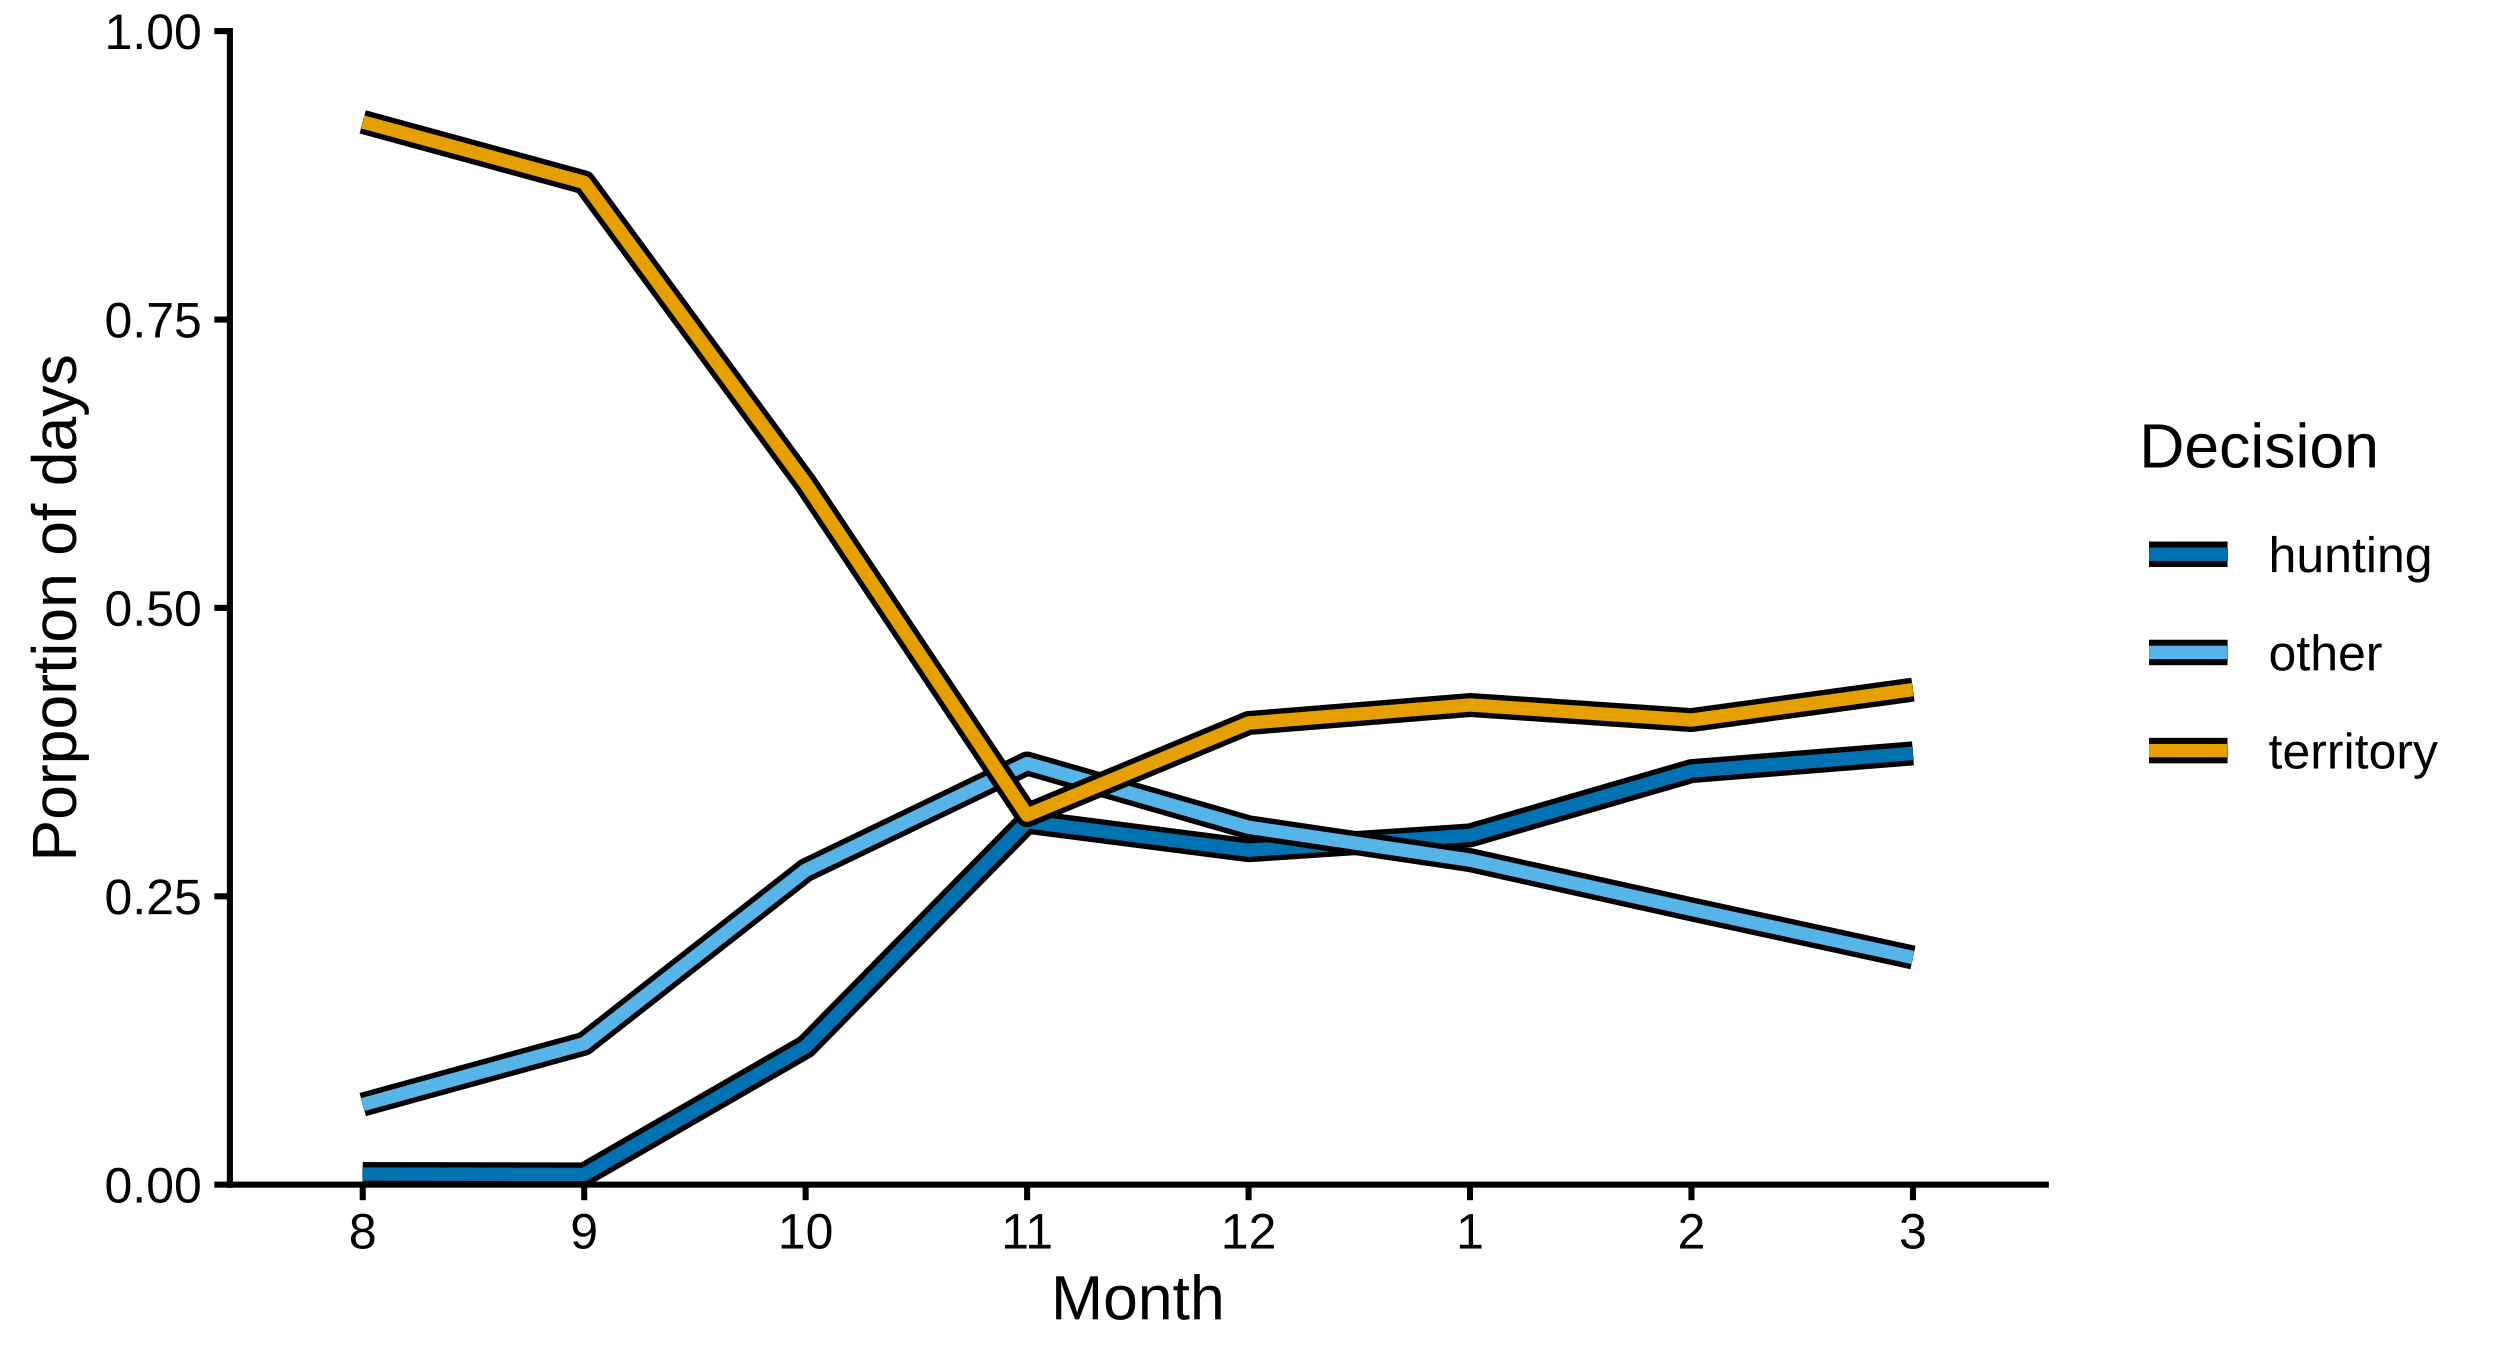
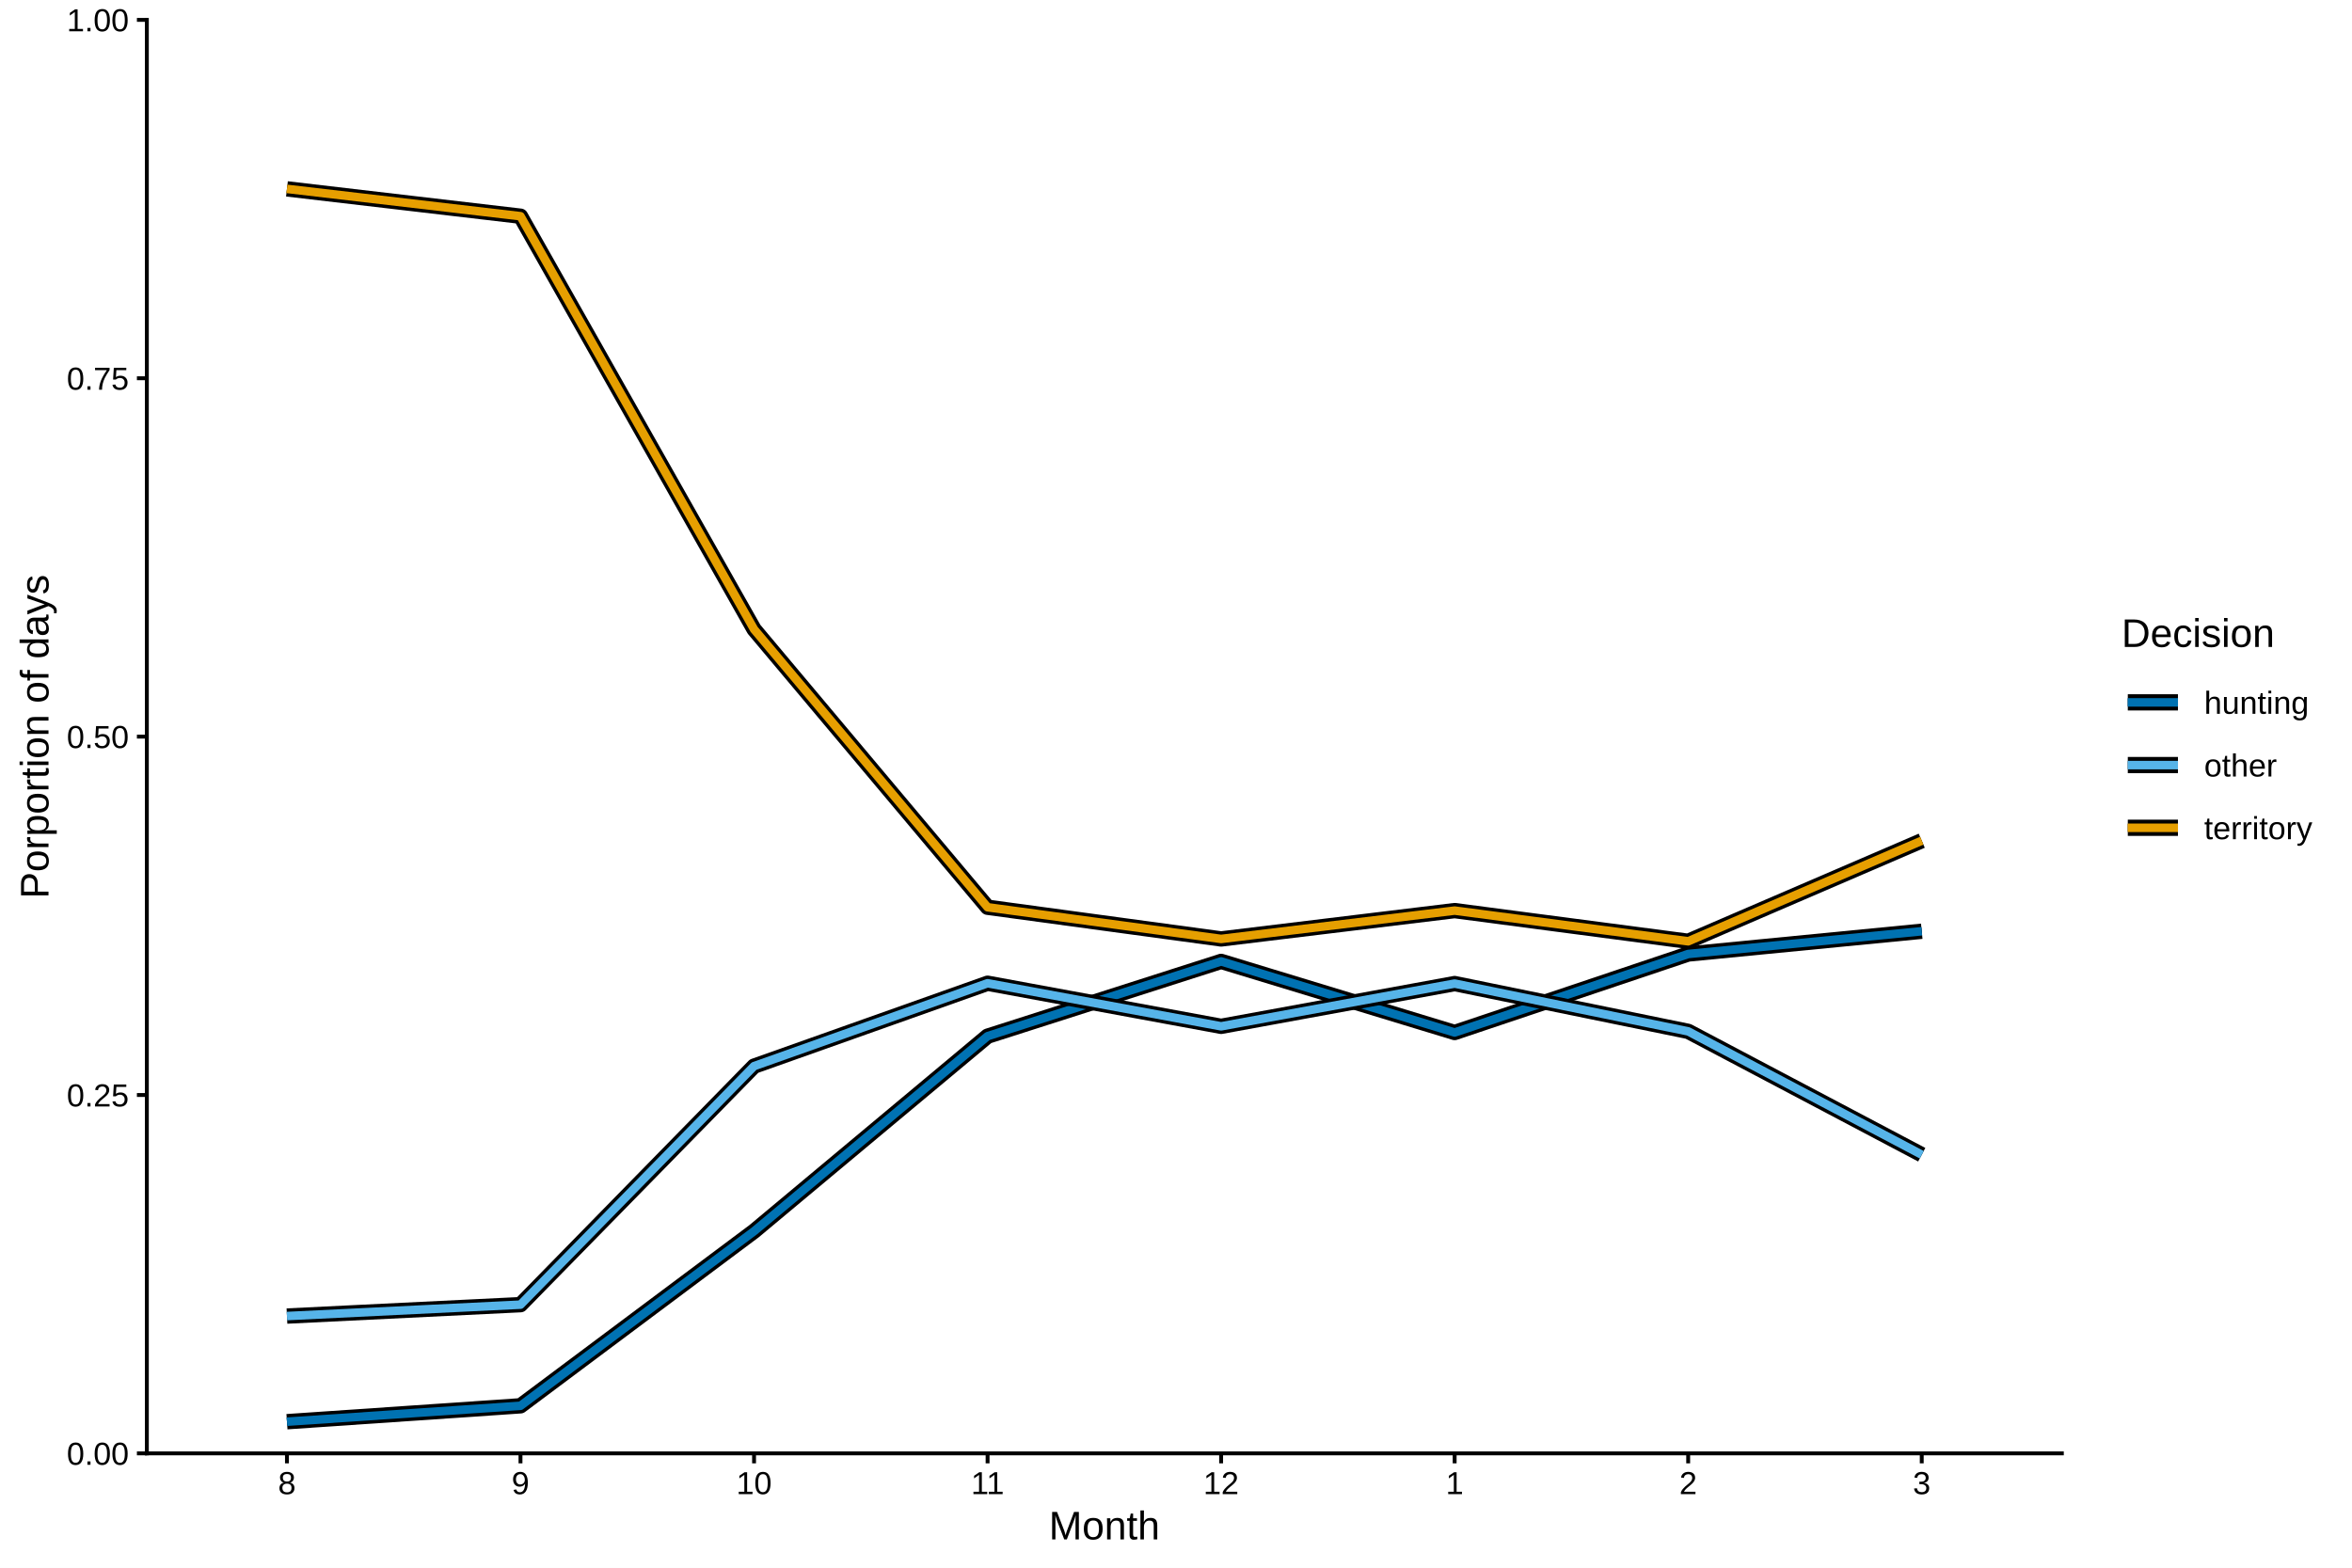
- <svg xmlns="http://www.w3.org/2000/svg" width="440.00pt" height="240.00pt" viewBox="0 0 440.00 240.00">
+ <svg xmlns="http://www.w3.org/2000/svg" width="648.00pt" height="432.00pt" viewBox="0 0 648.00 432.00">
  <g class="svglite">
    <defs>
      <style type="text/css">
    .svglite line, .svglite polyline, .svglite polygon, .svglite path, .svglite rect, .svglite circle {
      fill: none;
      stroke: #000000;
      stroke-linecap: round;
      stroke-linejoin: round;
      stroke-miterlimit: 10.00;
    }
    .svglite text {
      white-space: pre;
    }
    .svglite g.glyphgroup path {
      fill: inherit;
      stroke: none;
    }
  </style>
    </defs>
    <rect width="100%" height="100%" style="stroke: none; fill: #FFFFFF;" />
    <defs>
-       <clipPath id="cpMC4wMHw0NDAuMDB8MC4wMHwyNDAuMDA=">
-         <rect x="0.00" y="0.00" width="440.00" height="240.00" />
+       <clipPath id="cpMC4wMHw2NDguMDB8MC4wMHw0MzIuMDA=">
+         <rect x="0.00" y="0.00" width="648.00" height="432.00" />
      </clipPath>
    </defs>
-     <g clip-path="url(#cpMC4wMHw0NDAuMDB8MC4wMHwyNDAuMDA=)">
-       <rect x="0.00" y="0" width="440.00" height="240.00" style="stroke-width: 1.07; stroke: #FFFFFF; fill: #FFFFFF;" />
+     <g clip-path="url(#cpMC4wMHw2NDguMDB8MC4wMHw0MzIuMDA=)">
+       <rect x="0.00" y="0.00" width="648.00" height="432.00" style="stroke-width: 1.07; stroke: #FFFFFF; fill: #FFFFFF;" />
    </g>
    <defs>
-       <clipPath id="cpNDAuNDZ8MzYwLjA2fDUuNDh8MjA4LjUw">
-         <rect x="40.46" y="5.48" width="319.61" height="203.02" />
+       <clipPath id="cpNDAuNDZ8NTY4LjA2fDUuNDh8NDAwLjUw">
+         <rect x="40.46" y="5.48" width="527.61" height="395.02" />
      </clipPath>
    </defs>
-     <g clip-path="url(#cpNDAuNDZ8MzYwLjA2fDUuNDh8MjA4LjUw)">
-       <rect x="40.46" y="5.48" width="319.61" height="203.02" style="stroke-width: 1.07; stroke: none; fill: #FFFFFF;" />
-       <polyline points="63.84,206.63 102.82,206.70 141.79,184.23 180.77,144.63 219.75,149.64 258.72,147.03 297.70,135.71 336.68,132.59 " style="stroke-width: 2.13; stroke: #0072B2; stroke-linecap: butt;" />
-       <polyline points="63.84,194.40 102.82,183.69 141.79,153.17 180.77,134.38 219.75,145.60 258.72,151.38 297.70,160.05 336.68,168.52 " style="stroke-width: 2.13; stroke: #56B4E9; stroke-linecap: butt;" />
-       <polyline points="63.84,21.46 102.82,32.10 141.79,85.09 180.77,143.47 219.75,127.25 258.72,124.08 297.70,126.73 336.68,121.37 " style="stroke-width: 2.13; stroke: #E69F00; stroke-linecap: butt;" />
-       <polyline points="63.84,206.63 102.82,206.70 141.79,184.23 180.77,144.63 219.75,149.64 258.72,147.03 297.70,135.71 336.68,132.59 " style="stroke-width: 4.23; stroke-linecap: butt;" />
-       <polyline points="63.84,206.63 102.82,206.70 141.79,184.23 180.77,144.63 219.75,149.64 258.72,147.03 297.70,135.71 336.68,132.59 " style="stroke-width: 2.35; stroke: #0072B2; stroke-linecap: butt;" />
-       <polyline points="63.84,194.40 102.82,183.69 141.79,153.17 180.77,134.38 219.75,145.60 258.72,151.38 297.70,160.05 336.68,168.52 " style="stroke-width: 4.23; stroke-linecap: butt;" />
-       <polyline points="63.84,194.40 102.82,183.69 141.79,153.17 180.77,134.38 219.75,145.60 258.72,151.38 297.70,160.05 336.68,168.52 " style="stroke-width: 2.35; stroke: #56B4E9; stroke-linecap: butt;" />
-       <polyline points="63.84,21.46 102.82,32.10 141.79,85.09 180.77,143.47 219.75,127.25 258.72,124.08 297.70,126.73 336.68,121.37 " style="stroke-width: 4.23; stroke-linecap: butt;" />
-       <polyline points="63.84,21.46 102.82,32.10 141.79,85.09 180.77,143.47 219.75,127.25 258.72,124.08 297.70,126.73 336.68,121.37 " style="stroke-width: 2.35; stroke: #E69F00; stroke-linecap: butt;" />
+     <g clip-path="url(#cpNDAuNDZ8NTY4LjA2fDUuNDh8NDAwLjUw)">
+       <rect x="40.46" y="5.48" width="527.61" height="395.02" style="stroke-width: 1.07; stroke: none; fill: #FFFFFF;" />
+       <polyline points="79.06,391.77 143.40,387.39 207.75,339.28 272.09,285.53 336.43,264.93 400.77,284.52 465.11,262.89 529.46,256.62 " style="stroke-width: 2.13; stroke: #0072B2; stroke-linecap: butt;" />
+       <polyline points="79.06,362.66 143.40,359.52 207.75,293.79 272.09,270.95 336.43,282.82 400.77,271.04 465.11,284.21 529.46,318.20 " style="stroke-width: 2.13; stroke: #56B4E9; stroke-linecap: butt;" />
+       <polyline points="79.06,52.05 143.40,59.58 207.75,173.41 272.09,250.01 336.43,258.74 400.77,250.93 465.11,259.39 529.46,231.67 " style="stroke-width: 2.13; stroke: #E69F00; stroke-linecap: butt;" />
+       <polyline points="79.06,391.77 143.40,387.39 207.75,339.28 272.09,285.53 336.43,264.93 400.77,284.52 465.11,262.89 529.46,256.62 " style="stroke-width: 4.23; stroke-linecap: butt;" />
+       <polyline points="79.06,391.77 143.40,387.39 207.75,339.28 272.09,285.53 336.43,264.93 400.77,284.52 465.11,262.89 529.46,256.62 " style="stroke-width: 2.35; stroke: #0072B2; stroke-linecap: butt;" />
+       <polyline points="79.06,362.66 143.40,359.52 207.75,293.79 272.09,270.95 336.43,282.82 400.77,271.04 465.11,284.21 529.46,318.20 " style="stroke-width: 4.23; stroke-linecap: butt;" />
+       <polyline points="79.06,362.66 143.40,359.52 207.75,293.79 272.09,270.95 336.43,282.82 400.77,271.04 465.11,284.21 529.46,318.20 " style="stroke-width: 2.35; stroke: #56B4E9; stroke-linecap: butt;" />
+       <polyline points="79.06,52.05 143.40,59.58 207.75,173.41 272.09,250.01 336.43,258.74 400.77,250.93 465.11,259.39 529.46,231.67 " style="stroke-width: 4.23; stroke-linecap: butt;" />
+       <polyline points="79.06,52.05 143.40,59.58 207.75,173.41 272.09,250.01 336.43,258.74 400.77,250.93 465.11,259.39 529.46,231.67 " style="stroke-width: 2.35; stroke: #E69F00; stroke-linecap: butt;" />
    </g>
-     <g clip-path="url(#cpMC4wMHw0NDAuMDB8MC4wMHwyNDAuMDA=)">
-       <polyline points="40.46,208.50 40.46,5.48 " style="stroke-width: 1.07; stroke-linecap: square;" />
-       <text x="35.52" y="211.65" text-anchor="end" style="font-size: 8.80px; font-family: &quot;Arial&quot;;" textLength="17.11px" lengthAdjust="spacingAndGlyphs">0.00</text>
-       <text x="35.52" y="160.90" text-anchor="end" style="font-size: 8.80px; font-family: &quot;Arial&quot;;" textLength="17.11px" lengthAdjust="spacingAndGlyphs">0.25</text>
-       <text x="35.52" y="110.14" text-anchor="end" style="font-size: 8.80px; font-family: &quot;Arial&quot;;" textLength="17.11px" lengthAdjust="spacingAndGlyphs">0.50</text>
-       <text x="35.52" y="59.39" text-anchor="end" style="font-size: 8.80px; font-family: &quot;Arial&quot;;" textLength="17.11px" lengthAdjust="spacingAndGlyphs">0.75</text>
+     <g clip-path="url(#cpMC4wMHw2NDguMDB8MC4wMHw0MzIuMDA=)">
+       <polyline points="40.46,400.50 40.46,5.48 " style="stroke-width: 1.07; stroke-linecap: square;" />
+       <text x="35.52" y="403.65" text-anchor="end" style="font-size: 8.80px; font-family: &quot;Arial&quot;;" textLength="17.11px" lengthAdjust="spacingAndGlyphs">0.00</text>
+       <text x="35.52" y="304.90" text-anchor="end" style="font-size: 8.80px; font-family: &quot;Arial&quot;;" textLength="17.11px" lengthAdjust="spacingAndGlyphs">0.25</text>
+       <text x="35.52" y="206.14" text-anchor="end" style="font-size: 8.80px; font-family: &quot;Arial&quot;;" textLength="17.11px" lengthAdjust="spacingAndGlyphs">0.50</text>
+       <text x="35.52" y="107.39" text-anchor="end" style="font-size: 8.80px; font-family: &quot;Arial&quot;;" textLength="17.11px" lengthAdjust="spacingAndGlyphs">0.75</text>
      <text x="35.52" y="8.63" text-anchor="end" style="font-size: 8.80px; font-family: &quot;Arial&quot;;" textLength="17.11px" lengthAdjust="spacingAndGlyphs">1.00</text>
-       <polyline points="37.72,208.50 40.46,208.50 " style="stroke-width: 1.07; stroke-linecap: butt;" />
-       <polyline points="37.72,157.75 40.46,157.75 " style="stroke-width: 1.07; stroke-linecap: butt;" />
-       <polyline points="37.72,106.99 40.46,106.99 " style="stroke-width: 1.07; stroke-linecap: butt;" />
-       <polyline points="37.72,56.24 40.46,56.24 " style="stroke-width: 1.07; stroke-linecap: butt;" />
+       <polyline points="37.72,400.50 40.46,400.50 " style="stroke-width: 1.07; stroke-linecap: butt;" />
+       <polyline points="37.72,301.75 40.46,301.75 " style="stroke-width: 1.07; stroke-linecap: butt;" />
+       <polyline points="37.72,202.99 40.46,202.99 " style="stroke-width: 1.07; stroke-linecap: butt;" />
+       <polyline points="37.72,104.24 40.46,104.24 " style="stroke-width: 1.07; stroke-linecap: butt;" />
      <polyline points="37.72,5.48 40.46,5.48 " style="stroke-width: 1.07; stroke-linecap: butt;" />
-       <polyline points="40.46,208.50 360.06,208.50 " style="stroke-width: 1.07; stroke-linecap: square;" />
-       <polyline points="63.84,211.24 63.84,208.50 " style="stroke-width: 1.07; stroke-linecap: butt;" />
-       <polyline points="102.82,211.24 102.82,208.50 " style="stroke-width: 1.07; stroke-linecap: butt;" />
-       <polyline points="141.79,211.24 141.79,208.50 " style="stroke-width: 1.07; stroke-linecap: butt;" />
-       <polyline points="180.77,211.24 180.77,208.50 " style="stroke-width: 1.07; stroke-linecap: butt;" />
-       <polyline points="219.75,211.24 219.75,208.50 " style="stroke-width: 1.07; stroke-linecap: butt;" />
-       <polyline points="258.72,211.24 258.72,208.50 " style="stroke-width: 1.07; stroke-linecap: butt;" />
-       <polyline points="297.70,211.24 297.70,208.50 " style="stroke-width: 1.07; stroke-linecap: butt;" />
-       <polyline points="336.68,211.24 336.68,208.50 " style="stroke-width: 1.07; stroke-linecap: butt;" />
-       <text x="63.84" y="219.74" text-anchor="middle" style="font-size: 8.80px; font-family: &quot;Arial&quot;;" textLength="4.89px" lengthAdjust="spacingAndGlyphs">8</text>
-       <text x="102.82" y="219.74" text-anchor="middle" style="font-size: 8.80px; font-family: &quot;Arial&quot;;" textLength="4.89px" lengthAdjust="spacingAndGlyphs">9</text>
-       <text x="141.79" y="219.74" text-anchor="middle" style="font-size: 8.80px; font-family: &quot;Arial&quot;;" textLength="9.78px" lengthAdjust="spacingAndGlyphs">10</text>
-       <text x="180.77" y="219.74" text-anchor="middle" style="font-size: 8.80px; font-family: &quot;Arial&quot;;" textLength="9.12px" lengthAdjust="spacingAndGlyphs">11</text>
-       <text x="219.75" y="219.74" text-anchor="middle" style="font-size: 8.80px; font-family: &quot;Arial&quot;;" textLength="9.78px" lengthAdjust="spacingAndGlyphs">12</text>
-       <text x="258.72" y="219.74" text-anchor="middle" style="font-size: 8.80px; font-family: &quot;Arial&quot;;" textLength="4.89px" lengthAdjust="spacingAndGlyphs">1</text>
-       <text x="297.70" y="219.74" text-anchor="middle" style="font-size: 8.80px; font-family: &quot;Arial&quot;;" textLength="4.89px" lengthAdjust="spacingAndGlyphs">2</text>
-       <text x="336.68" y="219.74" text-anchor="middle" style="font-size: 8.80px; font-family: &quot;Arial&quot;;" textLength="4.89px" lengthAdjust="spacingAndGlyphs">3</text>
-       <text x="200.26" y="232.20" text-anchor="middle" style="font-size: 11.00px; font-family: &quot;Arial&quot;;" textLength="30.59px" lengthAdjust="spacingAndGlyphs">Month</text>
-       <text transform="translate(13.36,106.99) rotate(-90)" text-anchor="middle" style="font-size: 11.00px; font-family: &quot;Arial&quot;;" textLength="89.34px" lengthAdjust="spacingAndGlyphs">Porportion of days</text>
-       <rect x="371.02" y="67.75" width="63.50" height="78.47" style="stroke-width: 1.07; stroke: none; fill: #FFFFFF;" />
-       <text x="376.50" y="82.27" style="font-size: 11.00px; font-family: &quot;Arial&quot;;" textLength="42.19px" lengthAdjust="spacingAndGlyphs">Decision</text>
-       <rect x="376.50" y="88.91" width="17.28" height="17.28" style="stroke-width: 1.07; stroke: none; fill: #FFFFFF;" />
-       <line x1="378.23" y1="97.55" x2="392.05" y2="97.55" style="stroke-width: 2.13; stroke: #0072B2; stroke-linecap: butt;" />
-       <line x1="378.23" y1="97.55" x2="392.05" y2="97.55" style="stroke-width: 4.48; stroke-linecap: butt;" />
-       <line x1="378.23" y1="97.55" x2="392.05" y2="97.55" style="stroke-width: 2.35; stroke: #0072B2; stroke-linecap: butt;" />
-       <rect x="376.50" y="106.19" width="17.28" height="17.28" style="stroke-width: 1.07; stroke: none; fill: #FFFFFF;" />
-       <line x1="378.23" y1="114.83" x2="392.05" y2="114.83" style="stroke-width: 2.13; stroke: #56B4E9; stroke-linecap: butt;" />
-       <line x1="378.23" y1="114.83" x2="392.05" y2="114.83" style="stroke-width: 4.48; stroke-linecap: butt;" />
-       <line x1="378.23" y1="114.83" x2="392.05" y2="114.83" style="stroke-width: 2.35; stroke: #56B4E9; stroke-linecap: butt;" />
-       <rect x="376.50" y="123.47" width="17.28" height="17.28" style="stroke-width: 1.07; stroke: none; fill: #FFFFFF;" />
-       <line x1="378.23" y1="132.11" x2="392.05" y2="132.11" style="stroke-width: 2.13; stroke: #E69F00; stroke-linecap: butt;" />
-       <line x1="378.23" y1="132.11" x2="392.05" y2="132.11" style="stroke-width: 4.48; stroke-linecap: butt;" />
-       <line x1="378.23" y1="132.11" x2="392.05" y2="132.11" style="stroke-width: 2.35; stroke: #E69F00; stroke-linecap: butt;" />
-       <text x="399.26" y="100.70" style="font-size: 8.80px; font-family: &quot;Arial&quot;;" textLength="28.84px" lengthAdjust="spacingAndGlyphs">hunting</text>
-       <text x="399.26" y="117.98" style="font-size: 8.80px; font-family: &quot;Arial&quot;;" textLength="20.03px" lengthAdjust="spacingAndGlyphs">other</text>
-       <text x="399.26" y="135.26" style="font-size: 8.80px; font-family: &quot;Arial&quot;;" textLength="29.78px" lengthAdjust="spacingAndGlyphs">territory</text>
+       <polyline points="40.46,400.50 568.06,400.50 " style="stroke-width: 1.07; stroke-linecap: square;" />
+       <polyline points="79.06,403.24 79.06,400.50 " style="stroke-width: 1.07; stroke-linecap: butt;" />
+       <polyline points="143.40,403.24 143.40,400.50 " style="stroke-width: 1.07; stroke-linecap: butt;" />
+       <polyline points="207.75,403.24 207.75,400.50 " style="stroke-width: 1.07; stroke-linecap: butt;" />
+       <polyline points="272.09,403.24 272.09,400.50 " style="stroke-width: 1.07; stroke-linecap: butt;" />
+       <polyline points="336.43,403.24 336.43,400.50 " style="stroke-width: 1.07; stroke-linecap: butt;" />
+       <polyline points="400.77,403.24 400.77,400.50 " style="stroke-width: 1.07; stroke-linecap: butt;" />
+       <polyline points="465.11,403.24 465.11,400.50 " style="stroke-width: 1.07; stroke-linecap: butt;" />
+       <polyline points="529.46,403.24 529.46,400.50 " style="stroke-width: 1.07; stroke-linecap: butt;" />
+       <text x="79.06" y="411.74" text-anchor="middle" style="font-size: 8.80px; font-family: &quot;Arial&quot;;" textLength="4.89px" lengthAdjust="spacingAndGlyphs">8</text>
+       <text x="143.40" y="411.74" text-anchor="middle" style="font-size: 8.80px; font-family: &quot;Arial&quot;;" textLength="4.89px" lengthAdjust="spacingAndGlyphs">9</text>
+       <text x="207.75" y="411.74" text-anchor="middle" style="font-size: 8.80px; font-family: &quot;Arial&quot;;" textLength="9.78px" lengthAdjust="spacingAndGlyphs">10</text>
+       <text x="272.09" y="411.74" text-anchor="middle" style="font-size: 8.80px; font-family: &quot;Arial&quot;;" textLength="9.12px" lengthAdjust="spacingAndGlyphs">11</text>
+       <text x="336.43" y="411.74" text-anchor="middle" style="font-size: 8.80px; font-family: &quot;Arial&quot;;" textLength="9.78px" lengthAdjust="spacingAndGlyphs">12</text>
+       <text x="400.77" y="411.74" text-anchor="middle" style="font-size: 8.80px; font-family: &quot;Arial&quot;;" textLength="4.89px" lengthAdjust="spacingAndGlyphs">1</text>
+       <text x="465.11" y="411.74" text-anchor="middle" style="font-size: 8.80px; font-family: &quot;Arial&quot;;" textLength="4.89px" lengthAdjust="spacingAndGlyphs">2</text>
+       <text x="529.46" y="411.74" text-anchor="middle" style="font-size: 8.80px; font-family: &quot;Arial&quot;;" textLength="4.89px" lengthAdjust="spacingAndGlyphs">3</text>
+       <text x="304.26" y="424.20" text-anchor="middle" style="font-size: 11.00px; font-family: &quot;Arial&quot;;" textLength="30.59px" lengthAdjust="spacingAndGlyphs">Month</text>
+       <text transform="translate(13.36,202.99) rotate(-90)" text-anchor="middle" style="font-size: 11.00px; font-family: &quot;Arial&quot;;" textLength="89.34px" lengthAdjust="spacingAndGlyphs">Porportion of days</text>
+       <rect x="579.02" y="163.75" width="63.50" height="78.47" style="stroke-width: 1.07; stroke: none; fill: #FFFFFF;" />
+       <text x="584.50" y="178.27" style="font-size: 11.00px; font-family: &quot;Arial&quot;;" textLength="42.19px" lengthAdjust="spacingAndGlyphs">Decision</text>
+       <rect x="584.50" y="184.91" width="17.28" height="17.28" style="stroke-width: 1.07; stroke: none; fill: #FFFFFF;" />
+       <line x1="586.23" y1="193.55" x2="600.05" y2="193.55" style="stroke-width: 2.13; stroke: #0072B2; stroke-linecap: butt;" />
+       <line x1="586.23" y1="193.55" x2="600.05" y2="193.55" style="stroke-width: 4.48; stroke-linecap: butt;" />
+       <line x1="586.23" y1="193.55" x2="600.05" y2="193.55" style="stroke-width: 2.35; stroke: #0072B2; stroke-linecap: butt;" />
+       <rect x="584.50" y="202.19" width="17.28" height="17.28" style="stroke-width: 1.07; stroke: none; fill: #FFFFFF;" />
+       <line x1="586.23" y1="210.83" x2="600.05" y2="210.83" style="stroke-width: 2.13; stroke: #56B4E9; stroke-linecap: butt;" />
+       <line x1="586.23" y1="210.83" x2="600.05" y2="210.83" style="stroke-width: 4.48; stroke-linecap: butt;" />
+       <line x1="586.23" y1="210.83" x2="600.05" y2="210.83" style="stroke-width: 2.35; stroke: #56B4E9; stroke-linecap: butt;" />
+       <rect x="584.50" y="219.47" width="17.28" height="17.28" style="stroke-width: 1.07; stroke: none; fill: #FFFFFF;" />
+       <line x1="586.23" y1="228.11" x2="600.05" y2="228.11" style="stroke-width: 2.13; stroke: #E69F00; stroke-linecap: butt;" />
+       <line x1="586.23" y1="228.11" x2="600.05" y2="228.11" style="stroke-width: 4.48; stroke-linecap: butt;" />
+       <line x1="586.23" y1="228.11" x2="600.05" y2="228.11" style="stroke-width: 2.35; stroke: #E69F00; stroke-linecap: butt;" />
+       <text x="607.26" y="196.70" style="font-size: 8.80px; font-family: &quot;Arial&quot;;" textLength="28.84px" lengthAdjust="spacingAndGlyphs">hunting</text>
+       <text x="607.26" y="213.98" style="font-size: 8.80px; font-family: &quot;Arial&quot;;" textLength="20.03px" lengthAdjust="spacingAndGlyphs">other</text>
+       <text x="607.26" y="231.26" style="font-size: 8.80px; font-family: &quot;Arial&quot;;" textLength="29.78px" lengthAdjust="spacingAndGlyphs">territory</text>
    </g>
  </g>
</svg>
